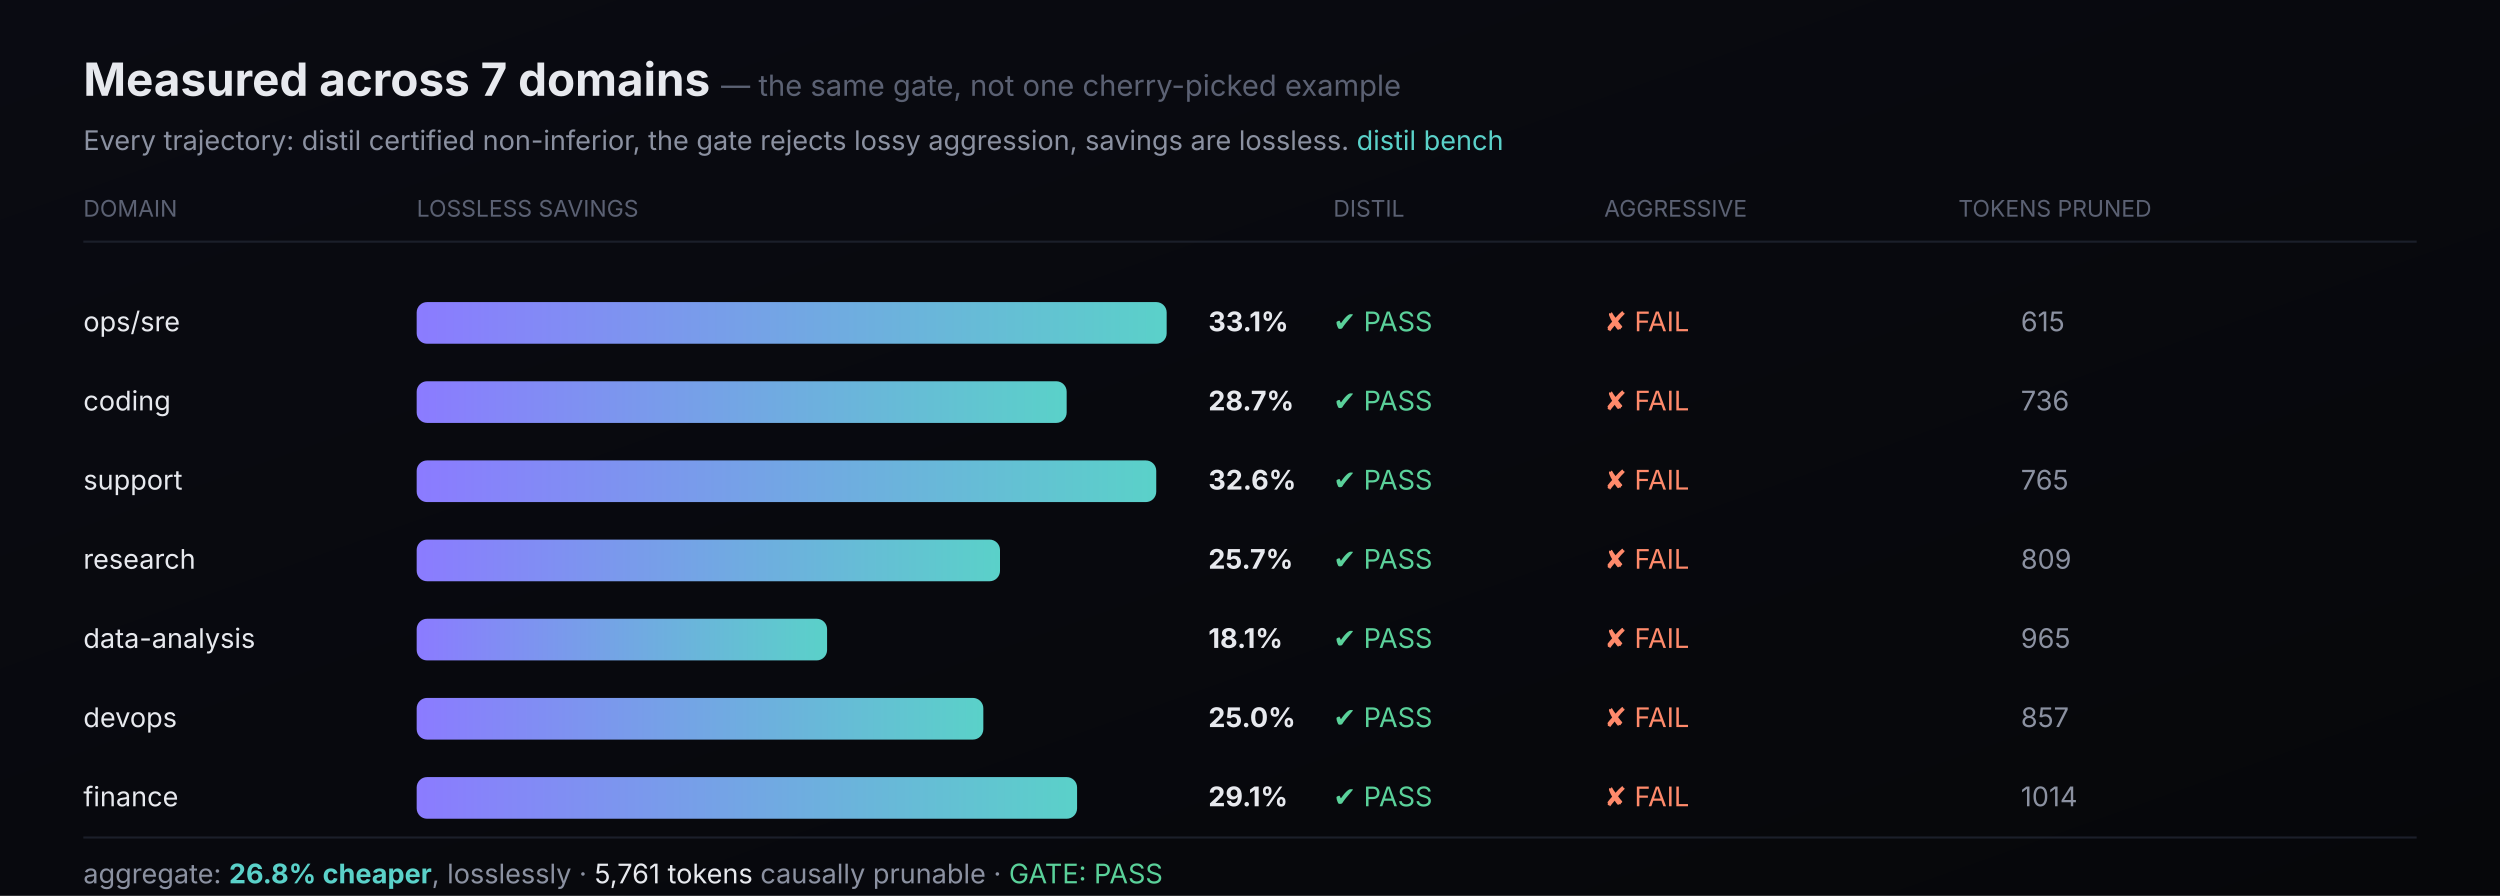
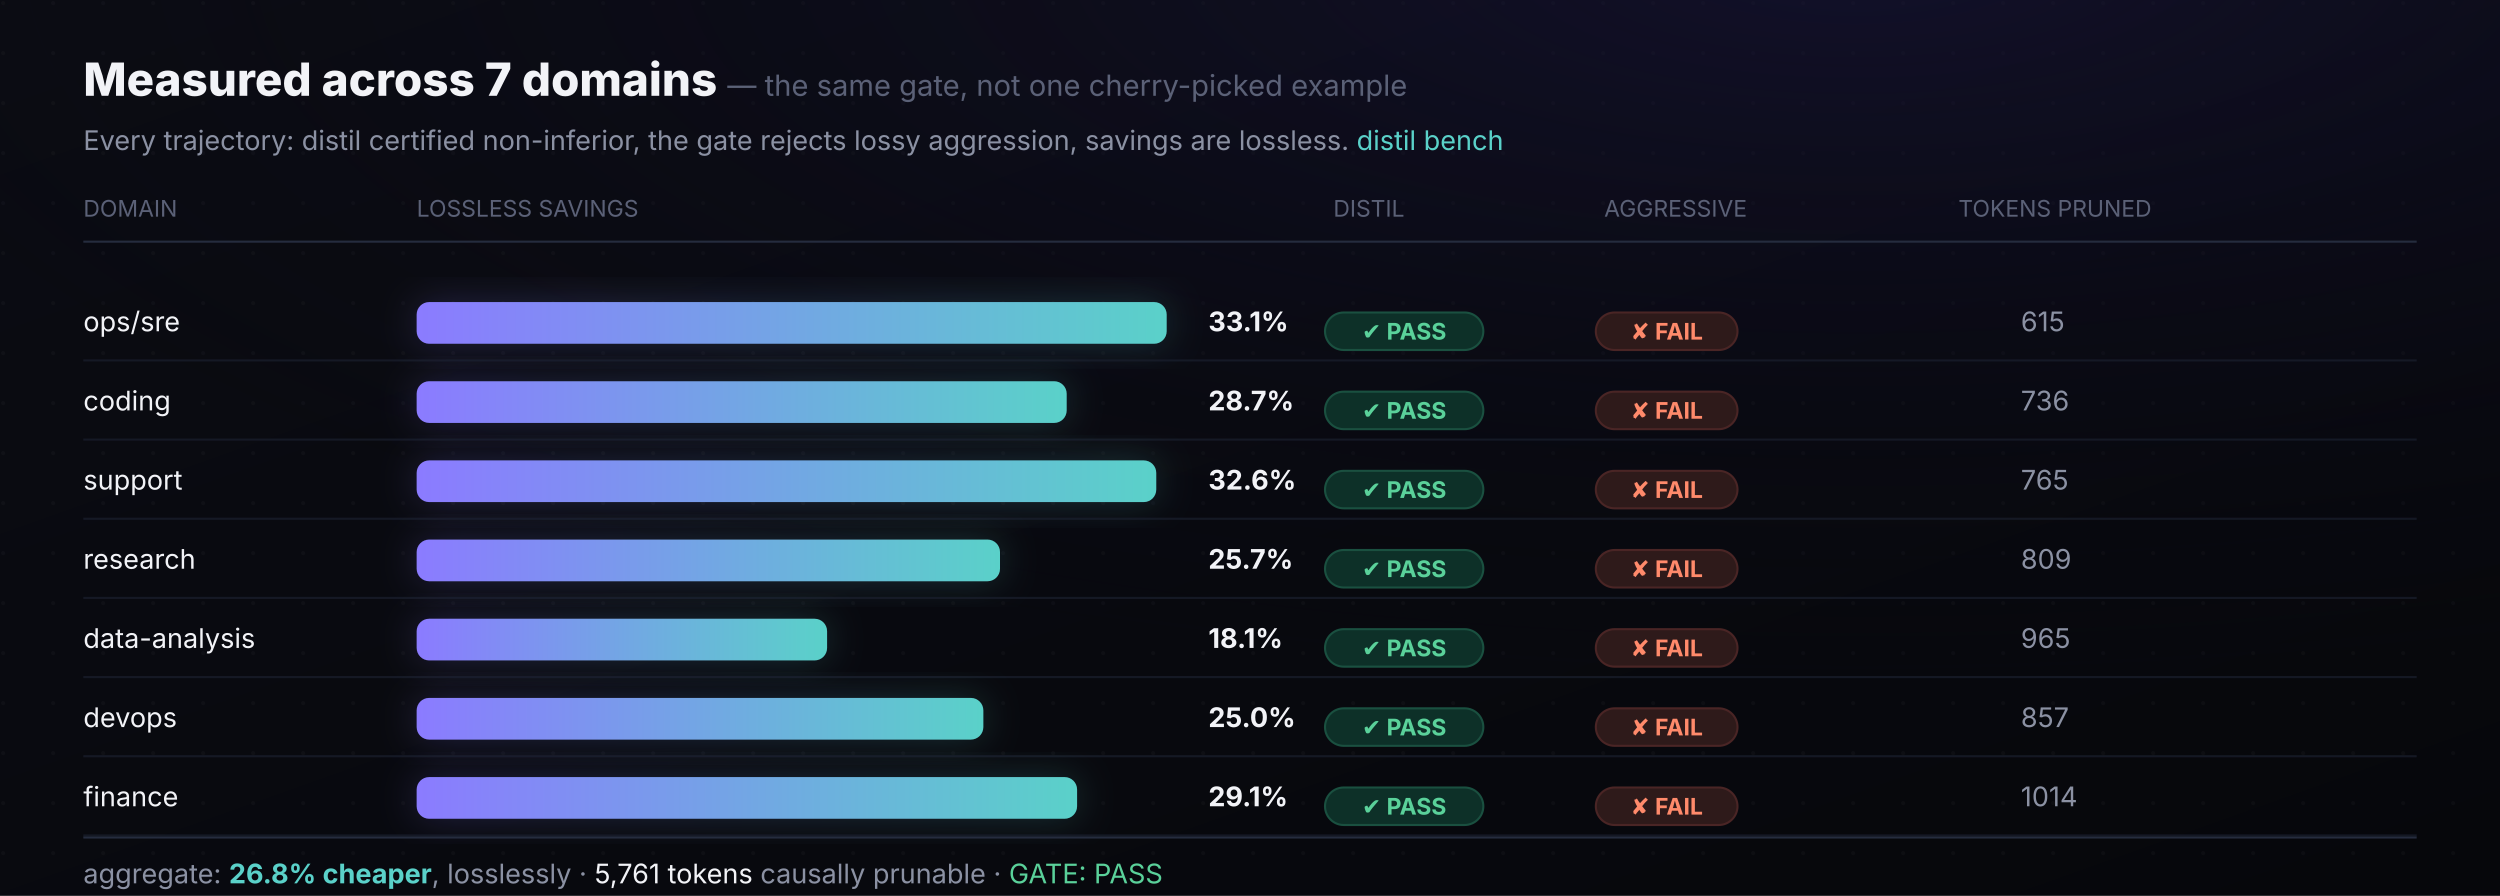
- <svg xmlns="http://www.w3.org/2000/svg" width="1200" height="430" viewBox="0 0 1200 430" font-family="ui-sans-serif,Segoe UI,Inter,Roboto,sans-serif">
+ <svg xmlns="http://www.w3.org/2000/svg" width="1200" height="430" viewBox="0 0 1200 430" font-family="Inter,ui-sans-serif,Segoe UI,Roboto,sans-serif">
  <defs>
    <linearGradient id="bg" x1="0" y1="0" x2="1" y2="1">
-       <stop offset="0" stop-color="#0a0b12" />
-       <stop offset="1" stop-color="#06070a" />
+       <stop offset="0" stop-color="#0b0c13" />
+       <stop offset="1" stop-color="#06070b" />
    </linearGradient>
+     <radialGradient id="vig" cx="0.74" cy="-0.05" r="0.85">
+       <stop offset="0" stop-color="#1a1640" stop-opacity="0.55" />
+       <stop offset="1" stop-color="#06070b" stop-opacity="0" />
+     </radialGradient>
    <linearGradient id="g" x1="0" y1="0" x2="1" y2="0">
      <stop offset="0" stop-color="#8b7bff" />
      <stop offset="1" stop-color="#5ad1c9" />
    </linearGradient>
+     <linearGradient id="card" x1="0" y1="0" x2="0" y2="1">
+       <stop offset="0" stop-color="#12151f" />
+       <stop offset="1" stop-color="#0b0d15" />
+     </linearGradient>
+     <linearGradient id="hero" x1="0" y1="0" x2="0" y2="1">
+       <stop offset="0" stop-color="#141a2e" />
+       <stop offset="1" stop-color="#0c0f1d" />
+     </linearGradient>
+     <pattern id="dots" width="24" height="24" patternUnits="userSpaceOnUse">
+       <circle cx="1.5" cy="1.5" r="1" fill="#ffffff" opacity="0.025" />
+     </pattern>
+     <filter id="sh" x="-20%" y="-20%" width="140%" height="160%">
+       <feDropShadow dx="0" dy="5" stdDeviation="9" flood-color="#000000" flood-opacity="0.55" />
+     </filter>
+     <filter id="glow" x="-60%" y="-60%" width="220%" height="220%">
+       <feGaussianBlur stdDeviation="9" result="b" />
+       <feMerge>
+         <feMergeNode in="b" />
+         <feMergeNode in="SourceGraphic" />
+       </feMerge>
+     </filter>
+     <marker id="ar" markerWidth="8" markerHeight="8" refX="6" refY="3" orient="auto">
+       <path d="M0,0 L6,3 L0,6 Z" fill="#6b7390" />
+     </marker>
+     <marker id="arg" markerWidth="8" markerHeight="8" refX="6" refY="3" orient="auto">
+       <path d="M0,0 L6,3 L0,6 Z" fill="#7d8cff" />
+     </marker>
  </defs>
  <rect width="1200" height="430" fill="url(#bg)" />
-   <text x="40" y="46" font-size="22" font-weight="700" fill="#e7e9ee">Measured across 7 domains <tspan fill="#5b6173" font-weight="400" font-size="14">— the same gate, not one cherry-picked example</tspan>
+   <rect width="1200" height="430" fill="url(#dots)" />
+   <rect width="1200" height="430" fill="url(#vig)" />
+   <text x="40" y="46" font-size="22" font-weight="800" fill="#f2f3f7">Measured across 7 domains <tspan fill="#5b6177" font-weight="400" font-size="14">— the same gate, not one cherry-picked example</tspan>
  </text>
-   <text x="40" y="72" font-size="13" fill="#8b91a1">Every trajectory: distil certified non-inferior, the gate rejects lossy aggression, savings are lossless. <tspan fill="#5ad1c9">distil bench</tspan>
+   <text x="40" y="72" font-size="13" fill="#8b91a3">Every trajectory: distil certified non-inferior, the gate rejects lossy aggression, savings are lossless. <tspan fill="#5ad1c9">distil bench</tspan>
  </text>
-   <g font-size="11" fill="#5b6173" transform="translate(40,104)">
+   <g font-size="11" fill="#5b6177" transform="translate(40,104)">
    <text x="0" y="0">DOMAIN</text>
    <text x="160" y="0">LOSSLESS SAVINGS</text>
    <text x="600" y="0">DISTIL</text>
    <text x="730" y="0">AGGRESSIVE</text>
    <text x="900" y="0">TOKENS PRUNED</text>
  </g>
-   <line x1="40" y1="116" x2="1160" y2="116" stroke="#1b1f2a" />
+   <line x1="40" y1="116" x2="1160" y2="116" stroke="#252c3e" stroke-width="1" />
  <g transform="translate(40,116)">
    <g transform="translate(0,38)">
-       <text x="0" y="5" font-size="13" fill="#e7e9ee">ops/sre</text>
-       <rect x="160" y="-9" width="360" height="20" rx="5" fill="url(#g)" />
-       <text x="540" y="5" font-size="13" font-weight="700" fill="#e7e9ee">33.1%</text>
-       <text x="600" y="5" font-size="13" fill="#5ad19a">✔ PASS</text>
-       <text x="730" y="5" font-size="13" fill="#ff8a6b">✘ FAIL</text>
-       <text x="930" y="5" font-size="13" fill="#8b91a1">615</text>
+       <rect x="160" y="-9" width="360" height="20" rx="6" fill="url(#g)" opacity="0.2" filter="url(#glow)" />
+       <rect x="160" y="-9" width="360" height="20" rx="6" fill="url(#g)" />
+       <text x="0" y="5" font-size="13" fill="#f2f3f7">ops/sre</text>
+       <text x="540" y="5" font-size="13" font-weight="700" fill="#f2f3f7">33.1%</text>
+       <rect x="596" y="-4" width="76" height="18" rx="9" fill="#0d3028" stroke="#1a5040" />
+       <text x="634" y="9" text-anchor="middle" font-size="11" font-weight="700" fill="#5ad19a">✔ PASS</text>
+       <rect x="726" y="-4" width="68" height="18" rx="9" fill="#2e1a1a" stroke="#4a2525" />
+       <text x="760" y="9" text-anchor="middle" font-size="11" font-weight="700" fill="#ff8a6b">✘ FAIL</text>
+       <text x="930" y="5" font-size="13" fill="#8b91a3">615</text>
+       <line x1="0" y1="19" x2="1120" y2="19" stroke="#1a1f2e" stroke-width="1" opacity="0.7" />
    </g>
    <g transform="translate(0,76)">
-       <text x="0" y="5" font-size="13" fill="#e7e9ee">coding</text>
-       <rect x="160" y="-9" width="312" height="20" rx="5" fill="url(#g)" />
-       <text x="540" y="5" font-size="13" font-weight="700" fill="#e7e9ee">28.7%</text>
-       <text x="600" y="5" font-size="13" fill="#5ad19a">✔ PASS</text>
-       <text x="730" y="5" font-size="13" fill="#ff8a6b">✘ FAIL</text>
-       <text x="930" y="5" font-size="13" fill="#8b91a1">736</text>
+       <rect x="160" y="-9" width="312" height="20" rx="6" fill="url(#g)" opacity="0.2" filter="url(#glow)" />
+       <rect x="160" y="-9" width="312" height="20" rx="6" fill="url(#g)" />
+       <text x="0" y="5" font-size="13" fill="#f2f3f7">coding</text>
+       <text x="540" y="5" font-size="13" font-weight="700" fill="#f2f3f7">28.7%</text>
+       <rect x="596" y="-4" width="76" height="18" rx="9" fill="#0d3028" stroke="#1a5040" />
+       <text x="634" y="9" text-anchor="middle" font-size="11" font-weight="700" fill="#5ad19a">✔ PASS</text>
+       <rect x="726" y="-4" width="68" height="18" rx="9" fill="#2e1a1a" stroke="#4a2525" />
+       <text x="760" y="9" text-anchor="middle" font-size="11" font-weight="700" fill="#ff8a6b">✘ FAIL</text>
+       <text x="930" y="5" font-size="13" fill="#8b91a3">736</text>
+       <line x1="0" y1="19" x2="1120" y2="19" stroke="#1a1f2e" stroke-width="1" opacity="0.7" />
    </g>
    <g transform="translate(0,114)">
-       <text x="0" y="5" font-size="13" fill="#e7e9ee">support</text>
-       <rect x="160" y="-9" width="355" height="20" rx="5" fill="url(#g)" />
-       <text x="540" y="5" font-size="13" font-weight="700" fill="#e7e9ee">32.6%</text>
-       <text x="600" y="5" font-size="13" fill="#5ad19a">✔ PASS</text>
-       <text x="730" y="5" font-size="13" fill="#ff8a6b">✘ FAIL</text>
-       <text x="930" y="5" font-size="13" fill="#8b91a1">765</text>
+       <rect x="160" y="-9" width="355" height="20" rx="6" fill="url(#g)" opacity="0.2" filter="url(#glow)" />
+       <rect x="160" y="-9" width="355" height="20" rx="6" fill="url(#g)" />
+       <text x="0" y="5" font-size="13" fill="#f2f3f7">support</text>
+       <text x="540" y="5" font-size="13" font-weight="700" fill="#f2f3f7">32.6%</text>
+       <rect x="596" y="-4" width="76" height="18" rx="9" fill="#0d3028" stroke="#1a5040" />
+       <text x="634" y="9" text-anchor="middle" font-size="11" font-weight="700" fill="#5ad19a">✔ PASS</text>
+       <rect x="726" y="-4" width="68" height="18" rx="9" fill="#2e1a1a" stroke="#4a2525" />
+       <text x="760" y="9" text-anchor="middle" font-size="11" font-weight="700" fill="#ff8a6b">✘ FAIL</text>
+       <text x="930" y="5" font-size="13" fill="#8b91a3">765</text>
+       <line x1="0" y1="19" x2="1120" y2="19" stroke="#1a1f2e" stroke-width="1" opacity="0.7" />
    </g>
    <g transform="translate(0,152)">
-       <text x="0" y="5" font-size="13" fill="#e7e9ee">research</text>
-       <rect x="160" y="-9" width="280" height="20" rx="5" fill="url(#g)" />
-       <text x="540" y="5" font-size="13" font-weight="700" fill="#e7e9ee">25.7%</text>
-       <text x="600" y="5" font-size="13" fill="#5ad19a">✔ PASS</text>
-       <text x="730" y="5" font-size="13" fill="#ff8a6b">✘ FAIL</text>
-       <text x="930" y="5" font-size="13" fill="#8b91a1">809</text>
+       <rect x="160" y="-9" width="280" height="20" rx="6" fill="url(#g)" opacity="0.2" filter="url(#glow)" />
+       <rect x="160" y="-9" width="280" height="20" rx="6" fill="url(#g)" />
+       <text x="0" y="5" font-size="13" fill="#f2f3f7">research</text>
+       <text x="540" y="5" font-size="13" font-weight="700" fill="#f2f3f7">25.7%</text>
+       <rect x="596" y="-4" width="76" height="18" rx="9" fill="#0d3028" stroke="#1a5040" />
+       <text x="634" y="9" text-anchor="middle" font-size="11" font-weight="700" fill="#5ad19a">✔ PASS</text>
+       <rect x="726" y="-4" width="68" height="18" rx="9" fill="#2e1a1a" stroke="#4a2525" />
+       <text x="760" y="9" text-anchor="middle" font-size="11" font-weight="700" fill="#ff8a6b">✘ FAIL</text>
+       <text x="930" y="5" font-size="13" fill="#8b91a3">809</text>
+       <line x1="0" y1="19" x2="1120" y2="19" stroke="#1a1f2e" stroke-width="1" opacity="0.7" />
    </g>
    <g transform="translate(0,190)">
-       <text x="0" y="5" font-size="13" fill="#e7e9ee">data-analysis</text>
-       <rect x="160" y="-9" width="197" height="20" rx="5" fill="url(#g)" />
-       <text x="540" y="5" font-size="13" font-weight="700" fill="#e7e9ee">18.1%</text>
-       <text x="600" y="5" font-size="13" fill="#5ad19a">✔ PASS</text>
-       <text x="730" y="5" font-size="13" fill="#ff8a6b">✘ FAIL</text>
-       <text x="930" y="5" font-size="13" fill="#8b91a1">965</text>
+       <rect x="160" y="-9" width="197" height="20" rx="6" fill="url(#g)" opacity="0.2" filter="url(#glow)" />
+       <rect x="160" y="-9" width="197" height="20" rx="6" fill="url(#g)" />
+       <text x="0" y="5" font-size="13" fill="#f2f3f7">data-analysis</text>
+       <text x="540" y="5" font-size="13" font-weight="700" fill="#f2f3f7">18.1%</text>
+       <rect x="596" y="-4" width="76" height="18" rx="9" fill="#0d3028" stroke="#1a5040" />
+       <text x="634" y="9" text-anchor="middle" font-size="11" font-weight="700" fill="#5ad19a">✔ PASS</text>
+       <rect x="726" y="-4" width="68" height="18" rx="9" fill="#2e1a1a" stroke="#4a2525" />
+       <text x="760" y="9" text-anchor="middle" font-size="11" font-weight="700" fill="#ff8a6b">✘ FAIL</text>
+       <text x="930" y="5" font-size="13" fill="#8b91a3">965</text>
+       <line x1="0" y1="19" x2="1120" y2="19" stroke="#1a1f2e" stroke-width="1" opacity="0.7" />
    </g>
    <g transform="translate(0,228)">
-       <text x="0" y="5" font-size="13" fill="#e7e9ee">devops</text>
-       <rect x="160" y="-9" width="272" height="20" rx="5" fill="url(#g)" />
-       <text x="540" y="5" font-size="13" font-weight="700" fill="#e7e9ee">25.0%</text>
-       <text x="600" y="5" font-size="13" fill="#5ad19a">✔ PASS</text>
-       <text x="730" y="5" font-size="13" fill="#ff8a6b">✘ FAIL</text>
-       <text x="930" y="5" font-size="13" fill="#8b91a1">857</text>
+       <rect x="160" y="-9" width="272" height="20" rx="6" fill="url(#g)" opacity="0.2" filter="url(#glow)" />
+       <rect x="160" y="-9" width="272" height="20" rx="6" fill="url(#g)" />
+       <text x="0" y="5" font-size="13" fill="#f2f3f7">devops</text>
+       <text x="540" y="5" font-size="13" font-weight="700" fill="#f2f3f7">25.0%</text>
+       <rect x="596" y="-4" width="76" height="18" rx="9" fill="#0d3028" stroke="#1a5040" />
+       <text x="634" y="9" text-anchor="middle" font-size="11" font-weight="700" fill="#5ad19a">✔ PASS</text>
+       <rect x="726" y="-4" width="68" height="18" rx="9" fill="#2e1a1a" stroke="#4a2525" />
+       <text x="760" y="9" text-anchor="middle" font-size="11" font-weight="700" fill="#ff8a6b">✘ FAIL</text>
+       <text x="930" y="5" font-size="13" fill="#8b91a3">857</text>
+       <line x1="0" y1="19" x2="1120" y2="19" stroke="#1a1f2e" stroke-width="1" opacity="0.7" />
    </g>
    <g transform="translate(0,266)">
-       <text x="0" y="5" font-size="13" fill="#e7e9ee">finance</text>
-       <rect x="160" y="-9" width="317" height="20" rx="5" fill="url(#g)" />
-       <text x="540" y="5" font-size="13" font-weight="700" fill="#e7e9ee">29.1%</text>
-       <text x="600" y="5" font-size="13" fill="#5ad19a">✔ PASS</text>
-       <text x="730" y="5" font-size="13" fill="#ff8a6b">✘ FAIL</text>
-       <text x="930" y="5" font-size="13" fill="#8b91a1">1014</text>
+       <rect x="160" y="-9" width="317" height="20" rx="6" fill="url(#g)" opacity="0.2" filter="url(#glow)" />
+       <rect x="160" y="-9" width="317" height="20" rx="6" fill="url(#g)" />
+       <text x="0" y="5" font-size="13" fill="#f2f3f7">finance</text>
+       <text x="540" y="5" font-size="13" font-weight="700" fill="#f2f3f7">29.1%</text>
+       <rect x="596" y="-4" width="76" height="18" rx="9" fill="#0d3028" stroke="#1a5040" />
+       <text x="634" y="9" text-anchor="middle" font-size="11" font-weight="700" fill="#5ad19a">✔ PASS</text>
+       <rect x="726" y="-4" width="68" height="18" rx="9" fill="#2e1a1a" stroke="#4a2525" />
+       <text x="760" y="9" text-anchor="middle" font-size="11" font-weight="700" fill="#ff8a6b">✘ FAIL</text>
+       <text x="930" y="5" font-size="13" fill="#8b91a3">1014</text>
+       <line x1="0" y1="19" x2="1120" y2="19" stroke="#1a1f2e" stroke-width="1" opacity="0.7" />
    </g>
  </g>
-   <line x1="40" y1="402" x2="1160" y2="402" stroke="#1b1f2a" />
-   <text x="40" y="424" font-size="13" fill="#8b91a1">aggregate: <tspan fill="#5ad1c9" font-weight="700">26.8% cheaper</tspan>, losslessly · <tspan fill="#e7e9ee">5,761 tokens</tspan> causally prunable · <tspan fill="#5ad19a">GATE: PASS</tspan>
+   <line x1="40" y1="402" x2="1160" y2="402" stroke="#252c3e" stroke-width="1" />
+   <text x="40" y="424" font-size="13" fill="#8b91a3">aggregate: <tspan fill="#5ad1c9" font-weight="700">26.8% cheaper</tspan>, losslessly · <tspan fill="#f2f3f7">5,761 tokens</tspan> causally prunable · <tspan fill="#5ad19a">GATE: PASS</tspan>
  </text>
</svg>
